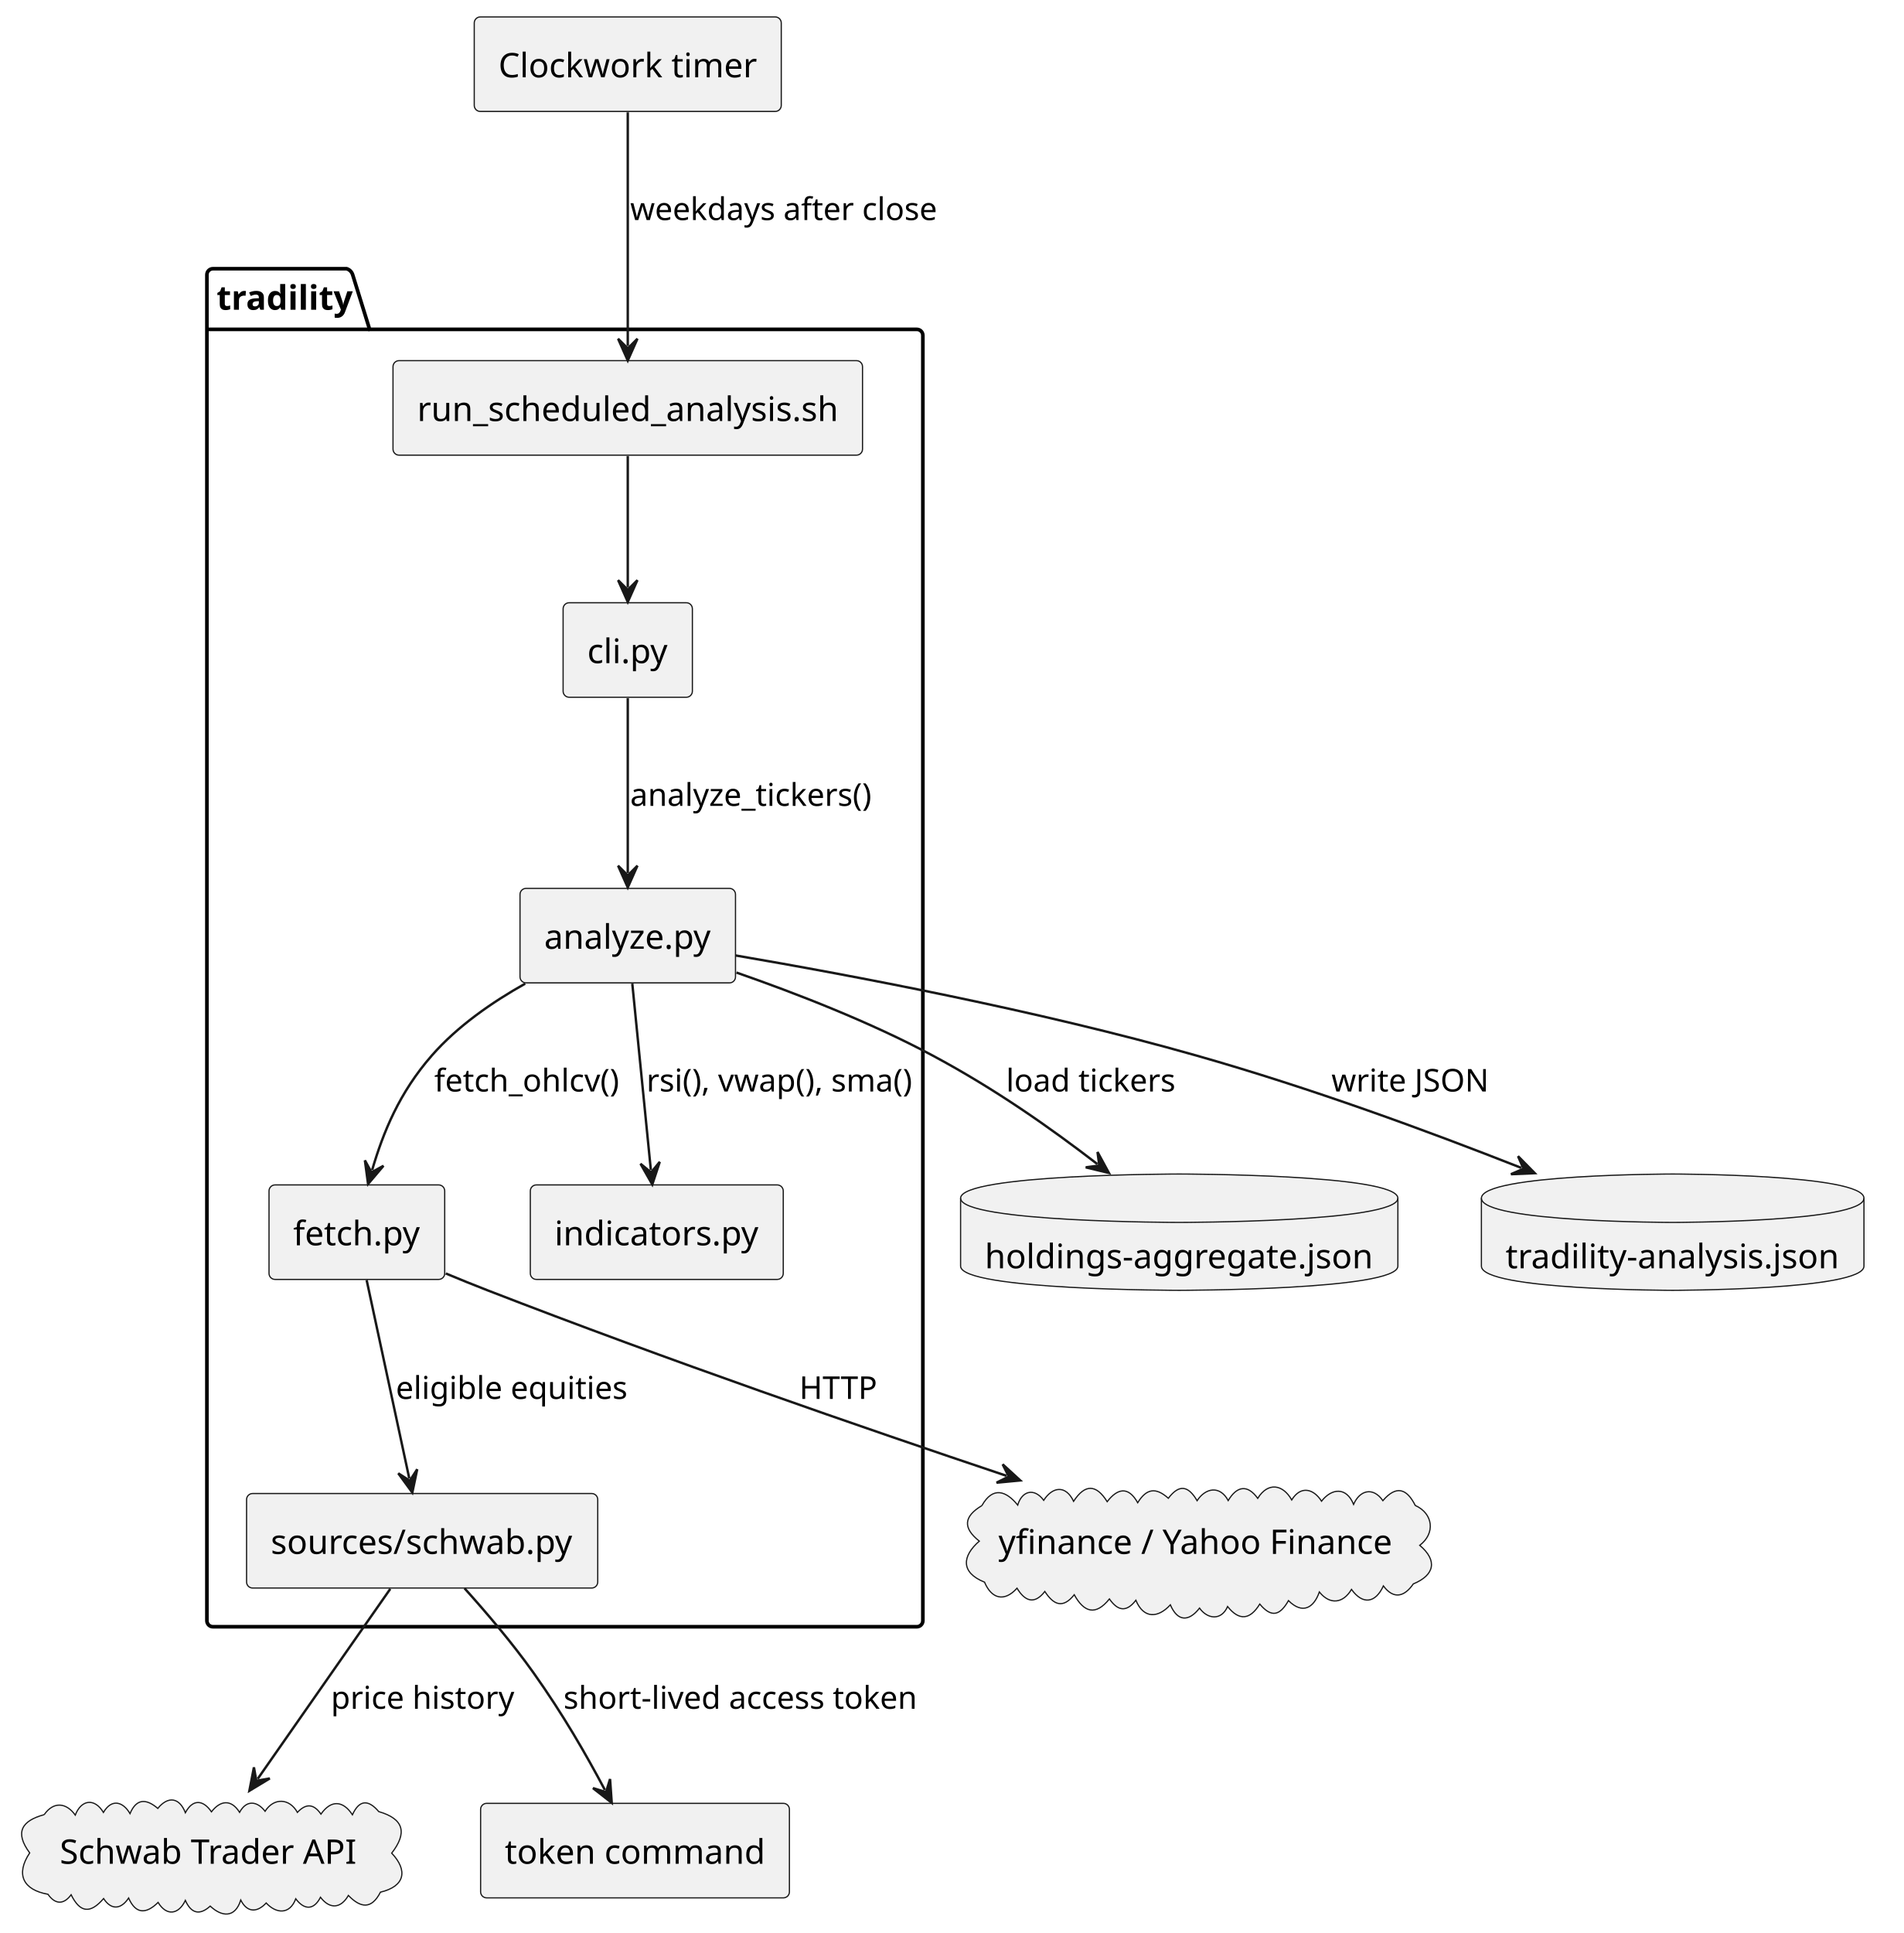
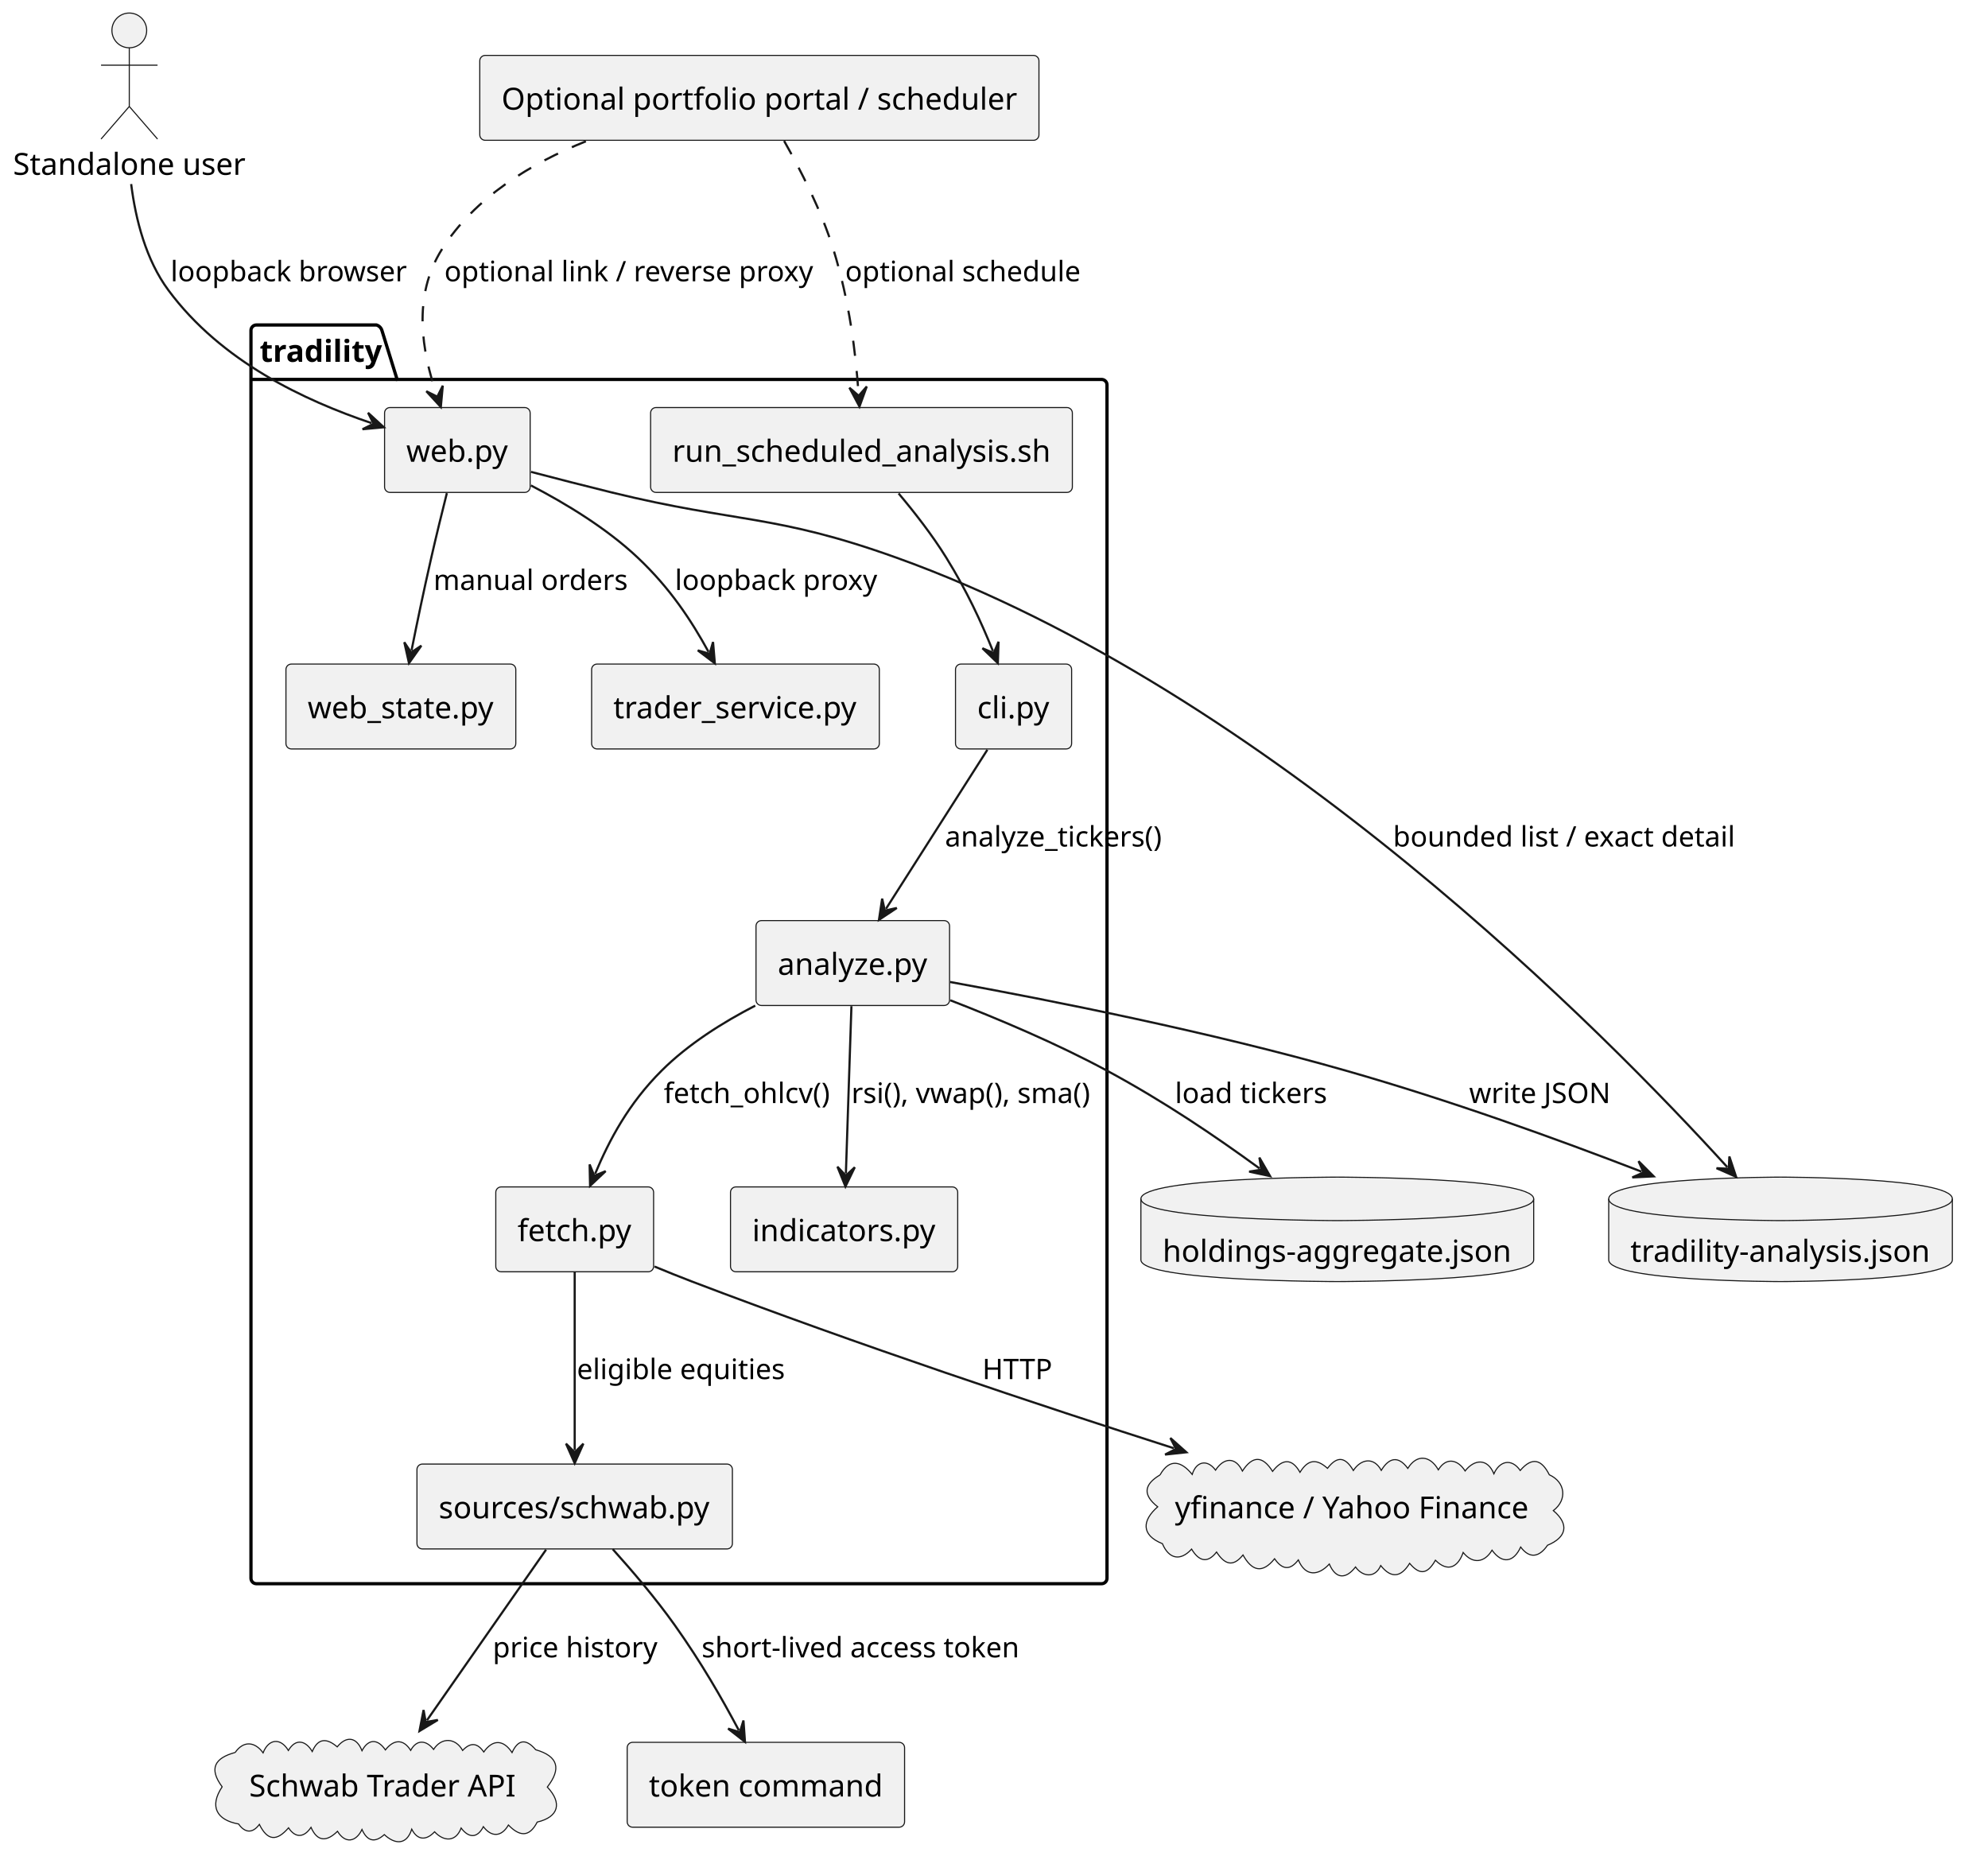
- <svg xmlns="http://www.w3.org/2000/svg" contentStyleType="text/css" data-diagram-type="DESCRIPTION" height="799px" preserveAspectRatio="none" style="width:787px;height:799px;background:#FFFFFF;" version="1.1" viewBox="0 0 787 799" width="787px" zoomAndPan="magnify">
+ <svg xmlns="http://www.w3.org/2000/svg" contentStyleType="text/css" data-diagram-type="DESCRIPTION" height="856px" preserveAspectRatio="none" style="width:915px;height:856px;background:#FFFFFF;" version="1.1" viewBox="0 0 915 856" width="915px" zoomAndPan="magnify">
  <defs />
  <g>
    <g class="cluster" data-qualified-name="tradility" data-source-line="3" id="ent0002">
-       <path d="M88.039,111.07 L143.307,111.07 A3.75,3.75 0 0 1 145.807,113.57 L152.807,136.138 L379.039,136.138 A2.5,2.5 0 0 1 381.539,138.638 L381.539,669.91 A2.5,2.5 0 0 1 379.039,672.41 L88.039,672.41 A2.5,2.5 0 0 1 85.539,669.91 L85.539,113.57 A2.5,2.5 0 0 1 88.039,111.07" fill="none" style="stroke:#000000;stroke-width:1.5;" />
-       <line style="stroke:#000000;stroke-width:1.5;" x1="85.539" x2="152.807" y1="136.138" y2="136.138" />
-       <text fill="#000000" font-family="sans-serif" font-size="14" font-weight="bold" lengthAdjust="spacing" textLength="54.267" x="89.539" y="128.036">tradility</text>
+       <path d="M118.01,149.57 L173.277,149.57 A3.75,3.75 0 0 1 175.777,152.07 L182.777,174.638 L507.01,174.638 A2.5,2.5 0 0 1 509.51,177.138 L509.51,726.41 A2.5,2.5 0 0 1 507.01,728.91 L118.01,728.91 A2.5,2.5 0 0 1 115.51,726.41 L115.51,152.07 A2.5,2.5 0 0 1 118.01,149.57" fill="none" style="stroke:#000000;stroke-width:1.5;" />
+       <line style="stroke:#000000;stroke-width:1.5;" x1="115.51" x2="182.777" y1="174.638" y2="174.638" />
+       <text fill="#000000" font-family="sans-serif" font-size="14" font-weight="bold" lengthAdjust="spacing" textLength="54.267" x="119.51" y="166.536">tradility</text>
    </g>
    <g class="entity" data-qualified-name="tradility.CLI" data-source-line="4" id="ent0003">
-       <rect fill="#F1F1F1" height="39.068" rx="2.5" ry="2.5" style="stroke:#181818;stroke-width:0.5;" width="53.446" x="232.809" y="249.14" />
-       <text fill="#000000" font-family="sans-serif" font-size="14" lengthAdjust="spacing" textLength="33.446" x="242.809" y="274.106">cli.py</text>
+       <rect fill="#F1F1F1" height="39.068" rx="2.5" ry="2.5" style="stroke:#181818;stroke-width:0.5;" width="53.446" x="439.78" y="305.64" />
+       <text fill="#000000" font-family="sans-serif" font-size="14" lengthAdjust="spacing" textLength="33.446" x="449.78" y="330.606">cli.py</text>
    </g>
    <g class="entity" data-qualified-name="tradility.Analyze" data-source-line="5" id="ent0004">
-       <rect fill="#F1F1F1" height="39.068" rx="2.5" ry="2.5" style="stroke:#181818;stroke-width:0.5;" width="89.09" x="214.989" y="367.21" />
-       <text fill="#000000" font-family="sans-serif" font-size="14" lengthAdjust="spacing" textLength="69.09" x="224.989" y="392.176">analyze.py</text>
+       <rect fill="#F1F1F1" height="39.068" rx="2.5" ry="2.5" style="stroke:#181818;stroke-width:0.5;" width="89.09" x="347.96" y="423.71" />
+       <text fill="#000000" font-family="sans-serif" font-size="14" lengthAdjust="spacing" textLength="69.09" x="357.96" y="448.676">analyze.py</text>
    </g>
    <g class="entity" data-qualified-name="tradility.Fetch" data-source-line="6" id="ent0005">
-       <rect fill="#F1F1F1" height="39.068" rx="2.5" ry="2.5" style="stroke:#181818;stroke-width:0.5;" width="72.64" x="111.219" y="489.78" />
-       <text fill="#000000" font-family="sans-serif" font-size="14" lengthAdjust="spacing" textLength="52.64" x="121.219" y="514.746">fetch.py</text>
+       <rect fill="#F1F1F1" height="39.068" rx="2.5" ry="2.5" style="stroke:#181818;stroke-width:0.5;" width="72.64" x="228.19" y="546.28" />
+       <text fill="#000000" font-family="sans-serif" font-size="14" lengthAdjust="spacing" textLength="52.64" x="238.19" y="571.246">fetch.py</text>
    </g>
    <g class="entity" data-qualified-name="tradility.Schwab" data-source-line="7" id="ent0006">
-       <rect fill="#F1F1F1" height="39.068" rx="2.5" ry="2.5" style="stroke:#181818;stroke-width:0.5;" width="145.188" x="101.939" y="617.34" />
-       <text fill="#000000" font-family="sans-serif" font-size="14" lengthAdjust="spacing" textLength="125.188" x="111.939" y="642.306">sources/schwab.py</text>
+       <rect fill="#F1F1F1" height="39.068" rx="2.5" ry="2.5" style="stroke:#181818;stroke-width:0.5;" width="145.188" x="191.91" y="673.84" />
+       <text fill="#000000" font-family="sans-serif" font-size="14" lengthAdjust="spacing" textLength="125.188" x="201.91" y="698.806">sources/schwab.py</text>
    </g>
    <g class="entity" data-qualified-name="tradility.Indicators" data-source-line="8" id="ent0007">
-       <rect fill="#F1F1F1" height="39.068" rx="2.5" ry="2.5" style="stroke:#181818;stroke-width:0.5;" width="104.574" x="219.249" y="489.78" />
-       <text fill="#000000" font-family="sans-serif" font-size="14" lengthAdjust="spacing" textLength="84.574" x="229.249" y="514.746">indicators.py</text>
+       <rect fill="#F1F1F1" height="39.068" rx="2.5" ry="2.5" style="stroke:#181818;stroke-width:0.5;" width="104.574" x="336.22" y="546.28" />
+       <text fill="#000000" font-family="sans-serif" font-size="14" lengthAdjust="spacing" textLength="84.574" x="346.22" y="571.246">indicators.py</text>
    </g>
-     <g class="entity" data-qualified-name="tradility.Scheduled" data-source-line="9" id="ent0008">
-       <rect fill="#F1F1F1" height="39.068" rx="2.5" ry="2.5" style="stroke:#181818;stroke-width:0.5;" width="194.117" x="162.479" y="149.07" />
-       <text fill="#000000" font-family="sans-serif" font-size="14" lengthAdjust="spacing" textLength="174.117" x="172.479" y="174.036">run_scheduled_analysis.sh</text>
+     <g class="entity" data-qualified-name="tradility.Web" data-source-line="9" id="ent0008">
+       <rect fill="#F1F1F1" height="39.068" rx="2.5" ry="2.5" style="stroke:#181818;stroke-width:0.5;" width="67.012" x="177" y="187.57" />
+       <text fill="#000000" font-family="sans-serif" font-size="14" lengthAdjust="spacing" textLength="47.012" x="187" y="212.536">web.py</text>
    </g>
-     <g class="entity" data-qualified-name="Holdings" data-source-line="12" id="ent0009">
-       <path d="M397.139,495.28 C397.139,485.28 487.534,485.28 487.534,485.28 C487.534,485.28 577.929,485.28 577.929,495.28 L577.929,523.348 C577.929,533.348 487.534,533.348 487.534,533.348 C487.534,533.348 397.139,533.348 397.139,523.348 L397.139,495.28" fill="#F1F1F1" style="stroke:#181818;stroke-width:0.5;" />
-       <path d="M397.139,495.28 C397.139,505.28 487.534,505.28 487.534,505.28 C487.534,505.28 577.929,505.28 577.929,495.28" fill="none" style="stroke:#181818;stroke-width:0.5;" />
-       <text fill="#000000" font-family="sans-serif" font-size="14" lengthAdjust="spacing" textLength="160.789" x="407.139" y="524.246">holdings-aggregate.json</text>
+     <g class="entity" data-qualified-name="tradility.WebState" data-source-line="10" id="ent0009">
+       <rect fill="#F1F1F1" height="39.068" rx="2.5" ry="2.5" style="stroke:#181818;stroke-width:0.5;" width="105.792" x="131.61" y="305.64" />
+       <text fill="#000000" font-family="sans-serif" font-size="14" lengthAdjust="spacing" textLength="85.792" x="141.61" y="330.606">web_state.py</text>
    </g>
-     <g class="entity" data-qualified-name="Output" data-source-line="13" id="ent0010">
-       <path d="M612.459,495.28 C612.459,485.28 691.542,485.28 691.542,485.28 C691.542,485.28 770.625,485.28 770.625,495.28 L770.625,523.348 C770.625,533.348 691.542,533.348 691.542,533.348 C691.542,533.348 612.459,533.348 612.459,523.348 L612.459,495.28" fill="#F1F1F1" style="stroke:#181818;stroke-width:0.5;" />
-       <path d="M612.459,495.28 C612.459,505.28 691.542,505.28 691.542,505.28 C691.542,505.28 770.625,505.28 770.625,495.28" fill="none" style="stroke:#181818;stroke-width:0.5;" />
-       <text fill="#000000" font-family="sans-serif" font-size="14" lengthAdjust="spacing" textLength="138.166" x="622.459" y="524.246">tradility-analysis.json</text>
+     <g class="entity" data-qualified-name="tradility.Trader" data-source-line="11" id="ent0010">
+       <rect fill="#F1F1F1" height="39.068" rx="2.5" ry="2.5" style="stroke:#181818;stroke-width:0.5;" width="132.42" x="272.3" y="305.64" />
+       <text fill="#000000" font-family="sans-serif" font-size="14" lengthAdjust="spacing" textLength="112.42" x="282.3" y="330.606">trader_service.py</text>
    </g>
-     <g class="entity" data-qualified-name="YF" data-source-line="14" id="ent0011">
-       <path d="M405.944,622.337 C410.486,614.278 416.004,616.239 420.751,622.119 C422.548,616.137 427.641,614.899 431.499,620.146 C435.175,614.456 440.603,613.723 443.861,620.558 C448.559,613.343 453.205,613.428 457.745,620.71 C462.041,615.157 466.489,614.231 470.364,621.137 C474.006,615.238 477.86,614.664 483.027,619.304 C487.618,613.273 491.343,614.201 494.919,620.3 C498.354,615.04 504.297,613.821 507.781,620.245 C511.268,614.406 515.606,613.307 519.98,619.333 C524.238,612.475 530.399,613.526 534.036,619.989 C537.777,613.907 543.095,615.35 546.363,620.507 C550.61,615.096 556.629,614.528 559.615,621.823 C562.186,615.924 567.677,614.477 571.729,620.291 C577.253,613.834 581.586,615.236 585.116,622.27 C592.573,625.643 593.478,633.817 586.973,638.762 C594.46,645.076 593.051,651.105 584.307,654.705 C580.711,659.933 576.269,661.322 571.935,655.534 C568.707,662.602 563.472,663.502 558.749,656.985 C555.277,662.817 549.832,663.46 545.466,658.038 C543.152,664.672 538.488,667.405 532.697,661.608 C529.233,667.702 525.733,668.91 520.827,663.038 C516.893,669.449 512.428,670.196 507.529,664.062 C504.886,670.061 499.149,669.254 495.924,664.704 C491.497,670.416 486.866,670.364 483.859,663.357 C478.826,668.828 472.87,669.28 469.601,661.465 C465.657,666.59 462.108,665.857 458.668,660.918 C452.921,668.061 448.16,666.451 444.13,659.185 C439.307,665.197 435.512,663.24 431.961,657.83 C427.537,663.543 423.616,661.692 420.473,656.483 C415.21,662.318 409.93,660.887 407.038,653.984 C397.066,649.982 397.756,643.2 404.877,637.022 C397.914,631.521 398.474,626.789 405.944,622.337" fill="#F1F1F1" style="stroke:#181818;stroke-width:0.5;" />
-       <text fill="#000000" font-family="sans-serif" font-size="14" lengthAdjust="spacing" textLength="163.491" x="412.789" y="642.306">yfinance / Yahoo Finance</text>
+     <g class="entity" data-qualified-name="tradility.Scheduled" data-source-line="12" id="ent0011">
+       <rect fill="#F1F1F1" height="39.068" rx="2.5" ry="2.5" style="stroke:#181818;stroke-width:0.5;" width="194.117" x="299.45" y="187.57" />
+       <text fill="#000000" font-family="sans-serif" font-size="14" lengthAdjust="spacing" textLength="174.117" x="309.45" y="212.536">run_scheduled_analysis.sh</text>
    </g>
-     <g class="entity" data-qualified-name="SchwabAPI" data-source-line="15" id="ent0012">
-       <path d="M18.271,750.083 C22.144,744.519 27.392,745.067 31.116,750.259 C33.6,743.846 39.089,743.077 42.757,749.157 C46.156,743.369 50.831,744.639 53.746,749.649 C56.462,743.212 60.569,743.507 65.236,747.5 C69.492,742.285 74.178,742.947 76.64,749.273 C79.701,743.517 83.994,743.9 87.419,748.909 C91.084,744.168 95.571,743.57 99.048,749.121 C101.886,743.839 106.357,744.447 109.592,748.682 C113.259,742.948 119.698,743.274 122.962,749.147 C126.521,745.339 129.722,745.558 132.688,749.859 C136.85,743.917 141.787,744.15 145.702,750.128 C148.596,743.786 152.334,743.812 156.592,748.819 C167.118,751.852 168.371,757.677 161.94,765.99 C168.784,773.239 167.345,779.746 157.29,782.125 C153.557,789.399 149.036,788.635 144.034,783.479 C140.903,788.942 136.312,789.248 132.5,784.23 C129.696,789.738 125.708,789.467 122.276,784.865 C119.757,791.555 114.138,791.018 110.05,786.591 C106.324,790.602 102.209,790.675 99.537,785.396 C97.151,792.938 91.668,792.355 86.915,787.884 C82.438,791.936 78.973,790.812 76.634,785.53 C73.916,791.308 68.942,792.231 65.361,786.365 C60.586,791.059 56.212,791.477 53.173,784.546 C50.129,789.171 46.084,789.744 42.835,784.766 C37.426,791.038 33.183,790.831 29.405,783.191 C26.289,787.423 22.781,787.196 19.833,782.999 C9.645,781.188 6.308,774.839 12.277,765.891 C6,757.427 8.91,752.617 18.271,750.083" fill="#F1F1F1" style="stroke:#181818;stroke-width:0.5;" />
-       <text fill="#000000" font-family="sans-serif" font-size="14" lengthAdjust="spacing" textLength="123.675" x="24.699" y="770.376">Schwab Trader API</text>
+     <g class="entity" data-qualified-name="Holdings" data-source-line="15" id="ent0012">
+       <path d="M525.11,551.78 C525.11,541.78 615.505,541.78 615.505,541.78 C615.505,541.78 705.899,541.78 705.899,551.78 L705.899,579.848 C705.899,589.848 615.505,589.848 615.505,589.848 C615.505,589.848 525.11,589.848 525.11,579.848 L525.11,551.78" fill="#F1F1F1" style="stroke:#181818;stroke-width:0.5;" />
+       <path d="M525.11,551.78 C525.11,561.78 615.505,561.78 615.505,561.78 C615.505,561.78 705.899,561.78 705.899,551.78" fill="none" style="stroke:#181818;stroke-width:0.5;" />
+       <text fill="#000000" font-family="sans-serif" font-size="14" lengthAdjust="spacing" textLength="160.789" x="535.11" y="580.746">holdings-aggregate.json</text>
    </g>
-     <g class="entity" data-qualified-name="Clockwork" data-source-line="16" id="ent0013">
-       <rect fill="#F1F1F1" height="39.068" rx="2.5" ry="2.5" style="stroke:#181818;stroke-width:0.5;" width="126.932" x="196.069" y="7" />
-       <text fill="#000000" font-family="sans-serif" font-size="14" lengthAdjust="spacing" textLength="106.932" x="206.069" y="31.966">Clockwork timer</text>
+     <g class="entity" data-qualified-name="Output" data-source-line="16" id="ent0013">
+       <path d="M740.43,551.78 C740.43,541.78 819.513,541.78 819.513,541.78 C819.513,541.78 898.596,541.78 898.596,551.78 L898.596,579.848 C898.596,589.848 819.513,589.848 819.513,589.848 C819.513,589.848 740.43,589.848 740.43,579.848 L740.43,551.78" fill="#F1F1F1" style="stroke:#181818;stroke-width:0.5;" />
+       <path d="M740.43,551.78 C740.43,561.78 819.513,561.78 819.513,561.78 C819.513,561.78 898.596,561.78 898.596,551.78" fill="none" style="stroke:#181818;stroke-width:0.5;" />
+       <text fill="#000000" font-family="sans-serif" font-size="14" lengthAdjust="spacing" textLength="138.166" x="750.43" y="580.746">tradility-analysis.json</text>
    </g>
-     <g class="entity" data-qualified-name="TokenCommand" data-source-line="17" id="ent0014">
-       <rect fill="#F1F1F1" height="39.068" rx="2.5" ry="2.5" style="stroke:#181818;stroke-width:0.5;" width="127.674" x="198.699" y="745.41" />
-       <text fill="#000000" font-family="sans-serif" font-size="14" lengthAdjust="spacing" textLength="107.674" x="208.699" y="770.376">token command</text>
+     <g class="entity" data-qualified-name="YF" data-source-line="17" id="ent0014">
+       <path d="M533.915,678.837 C538.456,670.778 543.975,672.739 548.722,678.619 C550.518,672.637 555.612,671.399 559.47,676.646 C563.146,670.956 568.573,670.223 571.832,677.058 C576.53,669.843 581.175,669.928 585.716,677.21 C590.012,671.657 594.46,670.731 598.335,677.637 C601.977,671.738 605.831,671.164 610.998,675.804 C615.589,669.773 619.314,670.701 622.89,676.8 C626.324,671.54 632.268,670.321 635.752,676.745 C639.239,670.906 643.577,669.807 647.951,675.833 C652.209,668.975 658.37,670.026 662.007,676.489 C665.748,670.407 671.066,671.85 674.333,677.007 C678.581,671.596 684.599,671.028 687.586,678.323 C690.157,672.424 695.648,670.977 699.7,676.791 C705.224,670.334 709.557,671.736 713.086,678.77 C720.544,682.143 721.449,690.317 714.944,695.262 C722.431,701.576 721.022,707.605 712.278,711.205 C708.682,716.433 704.24,717.822 699.906,712.034 C696.678,719.102 691.443,720.002 686.72,713.485 C683.247,719.317 677.802,719.96 673.437,714.538 C671.122,721.172 666.459,723.905 660.668,718.108 C657.204,724.202 653.704,725.41 648.798,719.538 C644.864,725.949 640.399,726.696 635.499,720.562 C632.857,726.561 627.12,725.754 623.894,721.204 C619.468,726.916 614.837,726.864 611.83,719.857 C606.797,725.328 600.841,725.78 597.572,717.965 C593.628,723.09 590.079,722.357 586.639,717.418 C580.892,724.561 576.131,722.951 572.101,715.685 C567.277,721.697 563.483,719.74 559.932,714.33 C555.508,720.043 551.587,718.192 548.443,712.983 C543.181,718.818 537.901,717.387 535.009,710.484 C525.037,706.482 525.726,699.7 532.848,693.522 C525.884,688.021 526.445,683.289 533.915,678.837" fill="#F1F1F1" style="stroke:#181818;stroke-width:0.5;" />
+       <text fill="#000000" font-family="sans-serif" font-size="14" lengthAdjust="spacing" textLength="163.491" x="540.76" y="698.806">yfinance / Yahoo Finance</text>
    </g>
-     <g class="link" data-entity-1="ent0003" data-entity-2="ent0004" data-link-type="dependency" data-source-line="19" id="lnk15">
-       <path d="M259.539,288.58 C259.539,310.16 259.539,339.26 259.539,360.84" fill="none" id="CLI-to-Analyze" style="stroke:#181818;stroke-width:1;" />
-       <polygon fill="#181818" points="259.539,366.84,263.539,357.84,259.539,361.84,255.539,357.84,259.539,366.84" style="stroke:#181818;stroke-width:1;" />
-       <text fill="#000000" font-family="sans-serif" font-size="13" lengthAdjust="spacing" textLength="99.775" x="260.539" y="333.107">analyze_tickers()</text>
+     <g class="entity" data-qualified-name="SchwabAPI" data-source-line="18" id="ent0015">
+       <path d="M108.242,806.583 C112.115,801.019 117.362,801.567 121.087,806.759 C123.571,800.346 129.06,799.577 132.727,805.657 C136.126,799.869 140.802,801.139 143.717,806.149 C146.433,799.712 150.539,800.007 155.206,804 C159.463,798.785 164.149,799.447 166.61,805.773 C169.672,800.017 173.965,800.4 177.39,805.409 C181.055,800.668 185.542,800.07 189.019,805.621 C191.856,800.339 196.327,800.947 199.562,805.182 C203.23,799.448 209.669,799.774 212.932,805.647 C216.492,801.839 219.692,802.058 222.659,806.359 C226.821,800.417 231.757,800.65 235.673,806.628 C238.567,800.286 242.305,800.312 246.563,805.319 C257.089,808.352 258.341,814.177 251.91,822.49 C258.754,829.739 257.316,836.246 247.261,838.625 C243.528,845.899 239.007,845.135 234.005,839.979 C230.874,845.442 226.283,845.748 222.47,840.73 C219.667,846.238 215.679,845.967 212.247,841.365 C209.728,848.055 204.109,847.518 200.021,843.091 C196.295,847.102 192.179,847.175 189.508,841.896 C187.122,849.438 181.639,848.855 176.885,844.384 C172.409,848.436 168.944,847.312 166.604,842.03 C163.887,847.808 158.912,848.731 155.331,842.865 C150.556,847.559 146.183,847.977 143.143,841.046 C140.099,845.671 136.054,846.244 132.805,841.266 C127.396,847.538 123.153,847.331 119.376,839.691 C116.259,843.923 112.751,843.696 109.804,839.499 C99.615,837.688 96.278,831.339 102.248,822.391 C95.971,813.927 98.881,809.117 108.242,806.583" fill="#F1F1F1" style="stroke:#181818;stroke-width:0.5;" />
+       <text fill="#000000" font-family="sans-serif" font-size="14" lengthAdjust="spacing" textLength="123.675" x="114.67" y="826.876">Schwab Trader API</text>
    </g>
-     <g class="link" data-entity-1="ent0004" data-entity-2="ent0009" data-link-type="dependency" data-source-line="20" id="lnk16">
-       <path d="M304.459,402 C329.049,410.56 359.699,422.45 385.539,436.28 C411.529,450.19 433.942,465.994 453.692,481.174" fill="none" id="Analyze-to-Holdings" style="stroke:#181818;stroke-width:1;" />
-       <polygon fill="#181818" points="458.449,484.83,453.751,476.174,454.485,481.783,448.876,482.517,458.449,484.83" style="stroke:#181818;stroke-width:1;" />
-       <text fill="#000000" font-family="sans-serif" font-size="13" lengthAdjust="spacing" textLength="70.044" x="415.939" y="451.177">load tickers</text>
+     <g class="entity" data-qualified-name="User" data-source-line="19" id="ent0016">
+       <ellipse cx="59.508" cy="14" fill="#F1F1F1" rx="8" ry="8" style="stroke:#181818;stroke-width:0.5;" />
+       <path d="M59.508,22 L59.508,49 M46.508,30 L72.508,30 M59.508,49 L46.508,64 M59.508,49 L72.508,64" fill="none" style="stroke:#181818;stroke-width:0.5;" />
+       <text fill="#000000" font-family="sans-serif" font-size="14" lengthAdjust="spacing" textLength="107.016" x="6" y="80.466">Standalone user</text>
    </g>
-     <g class="link" data-entity-1="ent0004" data-entity-2="ent0005" data-link-type="dependency" data-source-line="21" id="lnk17">
-       <path d="M217.149,406.57 C203.459,414.24 189.119,424.18 178.539,436.28 C165.089,451.65 158.448,467.983 153.858,483.632" fill="none" id="Analyze-to-Fetch" style="stroke:#181818;stroke-width:1;" />
-       <polygon fill="#181818" points="152.169,489.39,158.541,481.88,153.577,484.592,150.864,479.628,152.169,489.39" style="stroke:#181818;stroke-width:1;" />
-       <text fill="#000000" font-family="sans-serif" font-size="13" lengthAdjust="spacing" textLength="76.44" x="179.539" y="451.177">fetch_ohlcv()</text>
+     <g class="entity" data-qualified-name="Portal" data-source-line="20" id="ent0017">
+       <rect fill="#F1F1F1" height="39.068" rx="2.5" ry="2.5" style="stroke:#181818;stroke-width:0.5;" width="257.369" x="220.82" y="25.5" />
+       <text fill="#000000" font-family="sans-serif" font-size="14" lengthAdjust="spacing" textLength="237.369" x="230.82" y="50.466">Optional portfolio portal / scheduler</text>
    </g>
-     <g class="link" data-entity-1="ent0005" data-entity-2="ent0011" data-link-type="dependency" data-source-line="22" id="lnk18">
-       <path d="M184.289,526.38 C190.039,528.77 195.929,531.17 201.539,533.34 C275.899,562.18 356.521,590.032 416.111,610.022" fill="none" id="Fetch-to-YF" style="stroke:#181818;stroke-width:1;" />
-       <polygon fill="#181818" points="421.799,611.93,414.539,605.275,417.059,610.34,411.995,612.86,421.799,611.93" style="stroke:#181818;stroke-width:1;" />
-       <text fill="#000000" font-family="sans-serif" font-size="13" lengthAdjust="spacing" textLength="31.954" x="330.449" y="578.237">HTTP</text>
+     <g class="entity" data-qualified-name="TokenCommand" data-source-line="21" id="ent0018">
+       <rect fill="#F1F1F1" height="39.068" rx="2.5" ry="2.5" style="stroke:#181818;stroke-width:0.5;" width="127.674" x="288.67" y="801.91" />
+       <text fill="#000000" font-family="sans-serif" font-size="14" lengthAdjust="spacing" textLength="107.674" x="298.67" y="826.876">token command</text>
    </g>
-     <g class="link" data-entity-1="ent0005" data-entity-2="ent0006" data-link-type="dependency" data-source-line="23" id="lnk19">
-       <path d="M151.579,529.11 C156.669,552.78 164.096,587.355 169.206,611.085" fill="none" id="Fetch-to-Schwab" style="stroke:#181818;stroke-width:1;" />
-       <polygon fill="#181818" points="170.469,616.95,172.485,607.31,169.417,612.062,164.664,608.994,170.469,616.95" style="stroke:#181818;stroke-width:1;" />
-       <text fill="#000000" font-family="sans-serif" font-size="13" lengthAdjust="spacing" textLength="95.771" x="163.649" y="578.237">eligible equities</text>
+     <g class="link" data-entity-1="ent0003" data-entity-2="ent0004" data-link-type="dependency" data-source-line="23" id="lnk19">
+       <path d="M454.45,345.08 C440.69,366.66 421.546,396.701 407.786,418.281" fill="none" id="CLI-to-Analyze" style="stroke:#181818;stroke-width:1;" />
+       <polygon fill="#181818" points="404.56,423.34,412.771,417.902,407.248,419.124,406.026,413.601,404.56,423.34" style="stroke:#181818;stroke-width:1;" />
+       <text fill="#000000" font-family="sans-serif" font-size="13" lengthAdjust="spacing" textLength="99.775" x="434.94" y="389.607">analyze_tickers()</text>
    </g>
-     <g class="link" data-entity-1="ent0006" data-entity-2="ent0012" data-link-type="dependency" data-source-line="24" id="lnk20">
-       <path d="M161.359,656.75 C145.829,679.01 123.424,711.1 106.544,735.28" fill="none" id="Schwab-to-SchwabAPI" style="stroke:#181818;stroke-width:1;" />
-       <polygon fill="#181818" points="103.109,740.2,111.541,735.11,105.971,736.1,104.981,730.531,103.109,740.2" style="stroke:#181818;stroke-width:1;" />
-       <text fill="#000000" font-family="sans-serif" font-size="13" lengthAdjust="spacing" textLength="75.842" x="136.809" y="706.307">price history</text>
+     <g class="link" data-entity-1="ent0004" data-entity-2="ent0012" data-link-type="dependency" data-source-line="24" id="lnk20">
+       <path d="M437.38,460.38 C459.58,468.98 486.48,480.34 509.51,492.78 C535.94,507.05 559.121,522.767 579.721,537.777" fill="none" id="Analyze-to-Holdings" style="stroke:#181818;stroke-width:1;" />
+       <polygon fill="#181818" points="584.57,541.31,579.652,532.777,580.529,538.365,574.941,539.243,584.57,541.31" style="stroke:#181818;stroke-width:1;" />
+       <text fill="#000000" font-family="sans-serif" font-size="13" lengthAdjust="spacing" textLength="70.044" x="540.78" y="507.677">load tickers</text>
    </g>
-     <g class="link" data-entity-1="ent0006" data-entity-2="ent0014" data-link-type="dependency" data-source-line="25" id="lnk21">
-       <path d="M192.039,656.51 C201.029,666.49 211.879,679.22 220.539,691.41 C232.919,708.85 242.111,724.883 250.091,739.883" fill="none" id="Schwab-to-TokenCommand" style="stroke:#181818;stroke-width:1;" />
-       <polygon fill="#181818" points="252.909,745.18,252.214,735.356,250.561,740.766,245.151,739.113,252.909,745.18" style="stroke:#181818;stroke-width:1;" />
-       <text fill="#000000" font-family="sans-serif" font-size="13" lengthAdjust="spacing" textLength="146.198" x="232.959" y="706.307">short-lived access token</text>
+     <g class="link" data-entity-1="ent0004" data-entity-2="ent0005" data-link-type="dependency" data-source-line="25" id="lnk21">
+       <path d="M347.61,462.85 C332.67,470.56 316.74,480.58 304.51,492.78 C289.31,507.93 280.511,524.517 273.911,540.247" fill="none" id="Analyze-to-Fetch" style="stroke:#181818;stroke-width:1;" />
+       <polygon fill="#181818" points="271.59,545.78,278.761,539.029,273.524,541.169,271.384,535.933,271.59,545.78" style="stroke:#181818;stroke-width:1;" />
+       <text fill="#000000" font-family="sans-serif" font-size="13" lengthAdjust="spacing" textLength="76.44" x="305.51" y="507.677">fetch_ohlcv()</text>
    </g>
-     <g class="link" data-entity-1="ent0004" data-entity-2="ent0007" data-link-type="dependency" data-source-line="26" id="lnk22">
-       <path d="M261.409,406.58 C263.669,429.23 266.835,461.039 269.085,483.63" fill="none" id="Analyze-to-Indicators" style="stroke:#181818;stroke-width:1;" />
-       <polygon fill="#181818" points="269.679,489.6,272.768,480.248,269.184,484.625,264.807,481.041,269.679,489.6" style="stroke:#181818;stroke-width:1;" />
-       <text fill="#000000" font-family="sans-serif" font-size="13" lengthAdjust="spacing" textLength="109.863" x="267.259" y="451.177">rsi(), vwap(), sma()</text>
+     <g class="link" data-entity-1="ent0005" data-entity-2="ent0014" data-link-type="dependency" data-source-line="26" id="lnk22">
+       <path d="M301.24,582.93 C306.99,585.32 312.89,587.7 318.51,589.84 C395.14,619.06 478.486,646.759 540.316,666.578" fill="none" id="Fetch-to-YF" style="stroke:#181818;stroke-width:1;" />
+       <polygon fill="#181818" points="546.03,668.41,538.681,661.854,541.269,666.884,536.239,669.472,546.03,668.41" style="stroke:#181818;stroke-width:1;" />
+       <text fill="#000000" font-family="sans-serif" font-size="13" lengthAdjust="spacing" textLength="31.954" x="452.12" y="634.737">HTTP</text>
    </g>
-     <g class="link" data-entity-1="ent0004" data-entity-2="ent0010" data-link-type="dependency" data-source-line="27" id="lnk23">
-       <path d="M304.189,394.95 C351.809,403.1 429.219,417.7 494.539,436.28 C542.519,449.92 589.986,467.403 628.936,482.733" fill="none" id="Analyze-to-Output" style="stroke:#181818;stroke-width:1;" />
-       <polygon fill="#181818" points="634.519,484.93,627.61,477.912,629.867,483.099,624.68,485.356,634.519,484.93" style="stroke:#181818;stroke-width:1;" />
-       <text fill="#000000" font-family="sans-serif" font-size="13" lengthAdjust="spacing" textLength="65.065" x="550.459" y="451.177">write JSON</text>
+     <g class="link" data-entity-1="ent0005" data-entity-2="ent0006" data-link-type="dependency" data-source-line="27" id="lnk23">
+       <path d="M264.51,585.61 C264.51,609.28 264.51,643.72 264.51,667.45" fill="none" id="Fetch-to-Schwab" style="stroke:#181818;stroke-width:1;" />
+       <polygon fill="#181818" points="264.51,673.45,268.51,664.45,264.51,668.45,260.51,664.45,264.51,673.45" style="stroke:#181818;stroke-width:1;" />
+       <text fill="#000000" font-family="sans-serif" font-size="13" lengthAdjust="spacing" textLength="95.771" x="265.51" y="634.737">eligible equities</text>
    </g>
-     <g class="link" data-entity-1="ent0013" data-entity-2="ent0008" data-link-type="dependency" data-source-line="28" id="lnk24">
-       <path d="M259.539,46.43 C259.539,73.31 259.539,116.3 259.539,143.02" fill="none" id="Clockwork-to-Scheduled" style="stroke:#181818;stroke-width:1;" />
-       <polygon fill="#181818" points="259.539,149.02,263.539,140.02,259.539,144.02,255.539,140.02,259.539,149.02" style="stroke:#181818;stroke-width:1;" />
-       <text fill="#000000" font-family="sans-serif" font-size="13" lengthAdjust="spacing" textLength="126.906" x="260.539" y="90.967">weekdays after close</text>
+     <g class="link" data-entity-1="ent0006" data-entity-2="ent0015" data-link-type="dependency" data-source-line="28" id="lnk24">
+       <path d="M251.33,713.25 C235.8,735.51 213.394,767.6 196.514,791.78" fill="none" id="Schwab-to-SchwabAPI" style="stroke:#181818;stroke-width:1;" />
+       <polygon fill="#181818" points="193.08,796.7,201.512,791.61,195.942,792.6,194.952,787.031,193.08,796.7" style="stroke:#181818;stroke-width:1;" />
+       <text fill="#000000" font-family="sans-serif" font-size="13" lengthAdjust="spacing" textLength="75.842" x="226.78" y="762.807">price history</text>
    </g>
-     <g class="link" data-entity-1="ent0008" data-entity-2="ent0003" data-link-type="dependency" data-source-line="29" id="lnk25">
-       <path d="M259.539,188.51 C259.539,205.88 259.539,225.48 259.539,242.82" fill="none" id="Scheduled-to-CLI" style="stroke:#181818;stroke-width:1;" />
-       <polygon fill="#181818" points="259.539,248.82,263.539,239.82,259.539,243.82,255.539,239.82,259.539,248.82" style="stroke:#181818;stroke-width:1;" />
+     <g class="link" data-entity-1="ent0006" data-entity-2="ent0018" data-link-type="dependency" data-source-line="29" id="lnk25">
+       <path d="M282.01,713.01 C291,722.99 301.85,735.72 310.51,747.91 C322.89,765.35 332.082,781.383 340.062,796.383" fill="none" id="Schwab-to-TokenCommand" style="stroke:#181818;stroke-width:1;" />
+       <polygon fill="#181818" points="342.88,801.68,342.184,791.856,340.532,797.266,335.122,795.613,342.88,801.68" style="stroke:#181818;stroke-width:1;" />
+       <text fill="#000000" font-family="sans-serif" font-size="13" lengthAdjust="spacing" textLength="146.198" x="322.93" y="762.807">short-lived access token</text>
+     </g>
+     <g class="link" data-entity-1="ent0004" data-entity-2="ent0007" data-link-type="dependency" data-source-line="30" id="lnk26">
+       <path d="M391.88,463.08 C391.13,485.73 390.079,517.513 389.329,540.103" fill="none" id="Analyze-to-Indicators" style="stroke:#181818;stroke-width:1;" />
+       <polygon fill="#181818" points="389.13,546.1,393.426,537.238,389.296,541.103,385.431,536.972,389.13,546.1" style="stroke:#181818;stroke-width:1;" />
+       <text fill="#000000" font-family="sans-serif" font-size="13" lengthAdjust="spacing" textLength="109.863" x="391.87" y="507.677">rsi(), vwap(), sma()</text>
+     </g>
+     <g class="link" data-entity-1="ent0004" data-entity-2="ent0013" data-link-type="dependency" data-source-line="31" id="lnk27">
+       <path d="M437.31,451.97 C483.42,460.36 557.12,474.96 619.51,492.78 C667.95,506.61 715.992,524.01 755.522,539.26" fill="none" id="Analyze-to-Output" style="stroke:#181818;stroke-width:1;" />
+       <polygon fill="#181818" points="761.12,541.42,754.163,534.449,756.455,539.62,751.284,541.913,761.12,541.42" style="stroke:#181818;stroke-width:1;" />
+       <text fill="#000000" font-family="sans-serif" font-size="13" lengthAdjust="spacing" textLength="65.065" x="676.19" y="507.677">write JSON</text>
+     </g>
+     <g class="link" data-entity-1="ent0016" data-entity-2="ent0008" data-link-type="dependency" data-source-line="32" id="lnk28">
+       <path d="M60.37,84.71 C62.43,101.1 67.17,119.61 77.51,133.57 C101.92,166.55 140.286,184.347 170.966,194.727" fill="none" id="User-to-Web" style="stroke:#181818;stroke-width:1;" />
+       <polygon fill="#181818" points="176.65,196.65,169.407,189.977,171.914,195.048,166.843,197.555,176.65,196.65" style="stroke:#181818;stroke-width:1;" />
+       <text fill="#000000" font-family="sans-serif" font-size="13" lengthAdjust="spacing" textLength="109.304" x="78.51" y="129.467">loopback browser</text>
+     </g>
+     <g class="link" data-entity-1="ent0008" data-entity-2="ent0013" data-link-type="dependency" data-source-line="33" id="lnk29">
+       <path d="M244.4,217.18 C256.13,220.26 269.38,223.67 281.51,226.64 C339.52,240.85 356.29,236.47 412.51,256.64 C584.78,318.43 739.913,476.612 795.023,537.192" fill="none" id="Web-to-Output" style="stroke:#181818;stroke-width:1;" />
+       <polygon fill="#181818" points="799.06,541.63,795.963,532.281,795.695,537.931,790.045,537.664,799.06,541.63" style="stroke:#181818;stroke-width:1;" />
+       <text fill="#000000" font-family="sans-serif" font-size="13" lengthAdjust="spacing" textLength="157.69" x="641.14" y="389.607">bounded list / exact detail</text>
+     </g>
+     <g class="link" data-entity-1="ent0008" data-entity-2="ent0009" data-link-type="dependency" data-source-line="34" id="lnk30">
+       <path d="M205.67,226.97 C203.41,235.94 200.74,246.82 198.51,256.64 C194.79,272.99 192.14,285.767 189.42,299.327" fill="none" id="Web-to-WebState" style="stroke:#181818;stroke-width:1;" />
+       <polygon fill="#181818" points="188.24,305.21,193.932,297.173,189.223,300.308,186.088,295.599,188.24,305.21" style="stroke:#181818;stroke-width:1;" />
+       <text fill="#000000" font-family="sans-serif" font-size="13" lengthAdjust="spacing" textLength="89.7" x="199.51" y="271.537">manual orders</text>
+     </g>
+     <g class="link" data-entity-1="ent0008" data-entity-2="ent0010" data-link-type="dependency" data-source-line="35" id="lnk31">
+       <path d="M244.37,223.43 C260.42,231.76 279.18,243.13 293.51,256.64 C308.47,270.75 318.122,285.471 326.122,300.041" fill="none" id="Web-to-Trader" style="stroke:#181818;stroke-width:1;" />
+       <polygon fill="#181818" points="329.01,305.3,328.185,295.486,326.603,300.917,321.172,299.336,329.01,305.3" style="stroke:#181818;stroke-width:1;" />
+       <text fill="#000000" font-family="sans-serif" font-size="13" lengthAdjust="spacing" textLength="93.665" x="310.62" y="271.537">loopback proxy</text>
+     </g>
+     <g class="link" data-entity-1="ent0017" data-entity-2="ent0008" data-link-type="dependency" data-source-line="36" id="lnk32">
+       <path d="M269.66,65.04 C244.08,75.31 218.52,90.94 203.51,114.57 C189.58,136.5 194.297,161.927 200.967,181.637" fill="none" id="Portal-to-Web" style="stroke:#181818;stroke-width:1;stroke-dasharray:7,7;" />
+       <polygon fill="#181818" points="202.89,187.32,203.794,177.513,201.287,182.584,196.216,180.077,202.89,187.32" style="stroke:#181818;stroke-width:1;" />
+       <text fill="#000000" font-family="sans-serif" font-size="13" lengthAdjust="spacing" textLength="170.794" x="204.51" y="129.467">optional link / reverse proxy</text>
+     </g>
+     <g class="link" data-entity-1="ent0017" data-entity-2="ent0011" data-link-type="dependency" data-source-line="37" id="lnk33">
+       <path d="M360.89,64.85 C368.48,78.25 378.04,96.94 383.51,114.57 C391.07,138.95 393.826,162.365 395.156,181.155" fill="none" id="Portal-to-Scheduled" style="stroke:#181818;stroke-width:1;stroke-dasharray:7,7;" />
+       <polygon fill="#181818" points="395.58,187.14,398.935,177.88,395.227,182.153,390.954,178.445,395.58,187.14" style="stroke:#181818;stroke-width:1;" />
+       <text fill="#000000" font-family="sans-serif" font-size="13" lengthAdjust="spacing" textLength="108.381" x="388.98" y="129.467">optional schedule</text>
+     </g>
+     <g class="link" data-entity-1="ent0011" data-entity-2="ent0003" data-link-type="dependency" data-source-line="38" id="lnk34">
+       <path d="M413.6,227.12 C420.88,235.77 429.14,246.34 435.51,256.64 C445.14,272.22 451.361,285.742 457.011,299.642" fill="none" id="Scheduled-to-CLI" style="stroke:#181818;stroke-width:1;" />
+       <polygon fill="#181818" points="459.27,305.2,459.587,295.356,457.387,300.568,452.175,298.369,459.27,305.2" style="stroke:#181818;stroke-width:1;" />
    </g>
  </g>
</svg>
